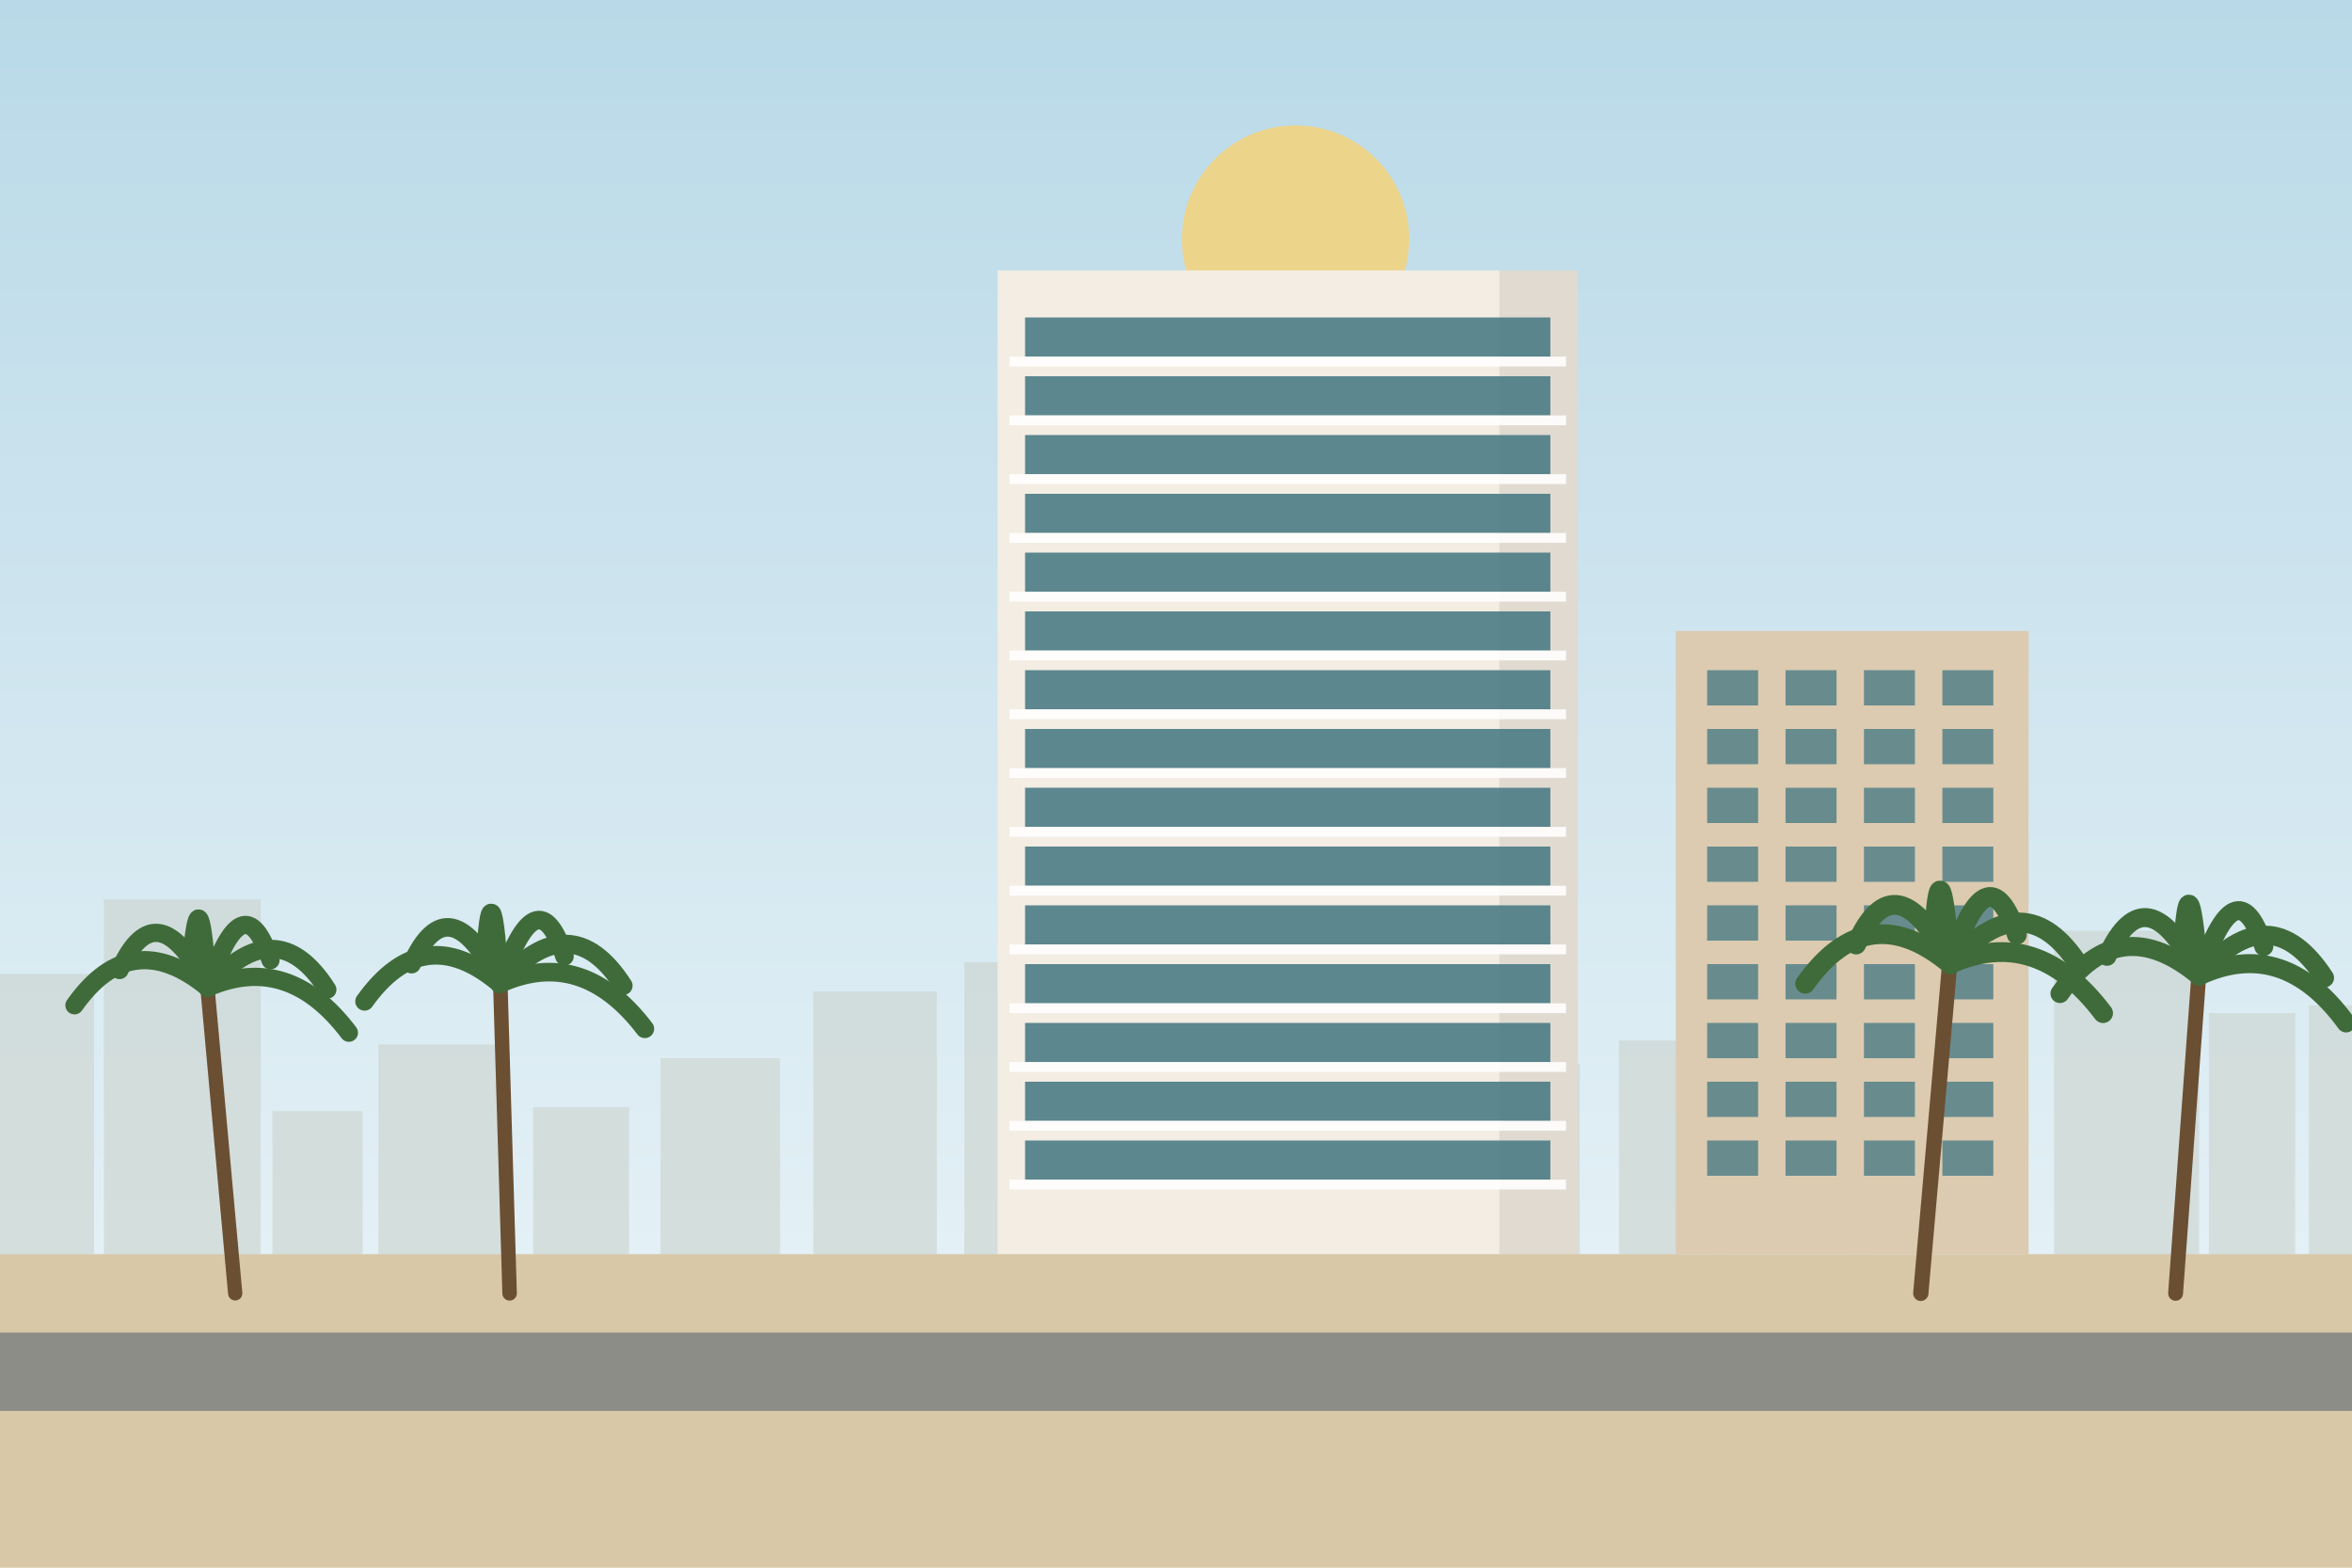
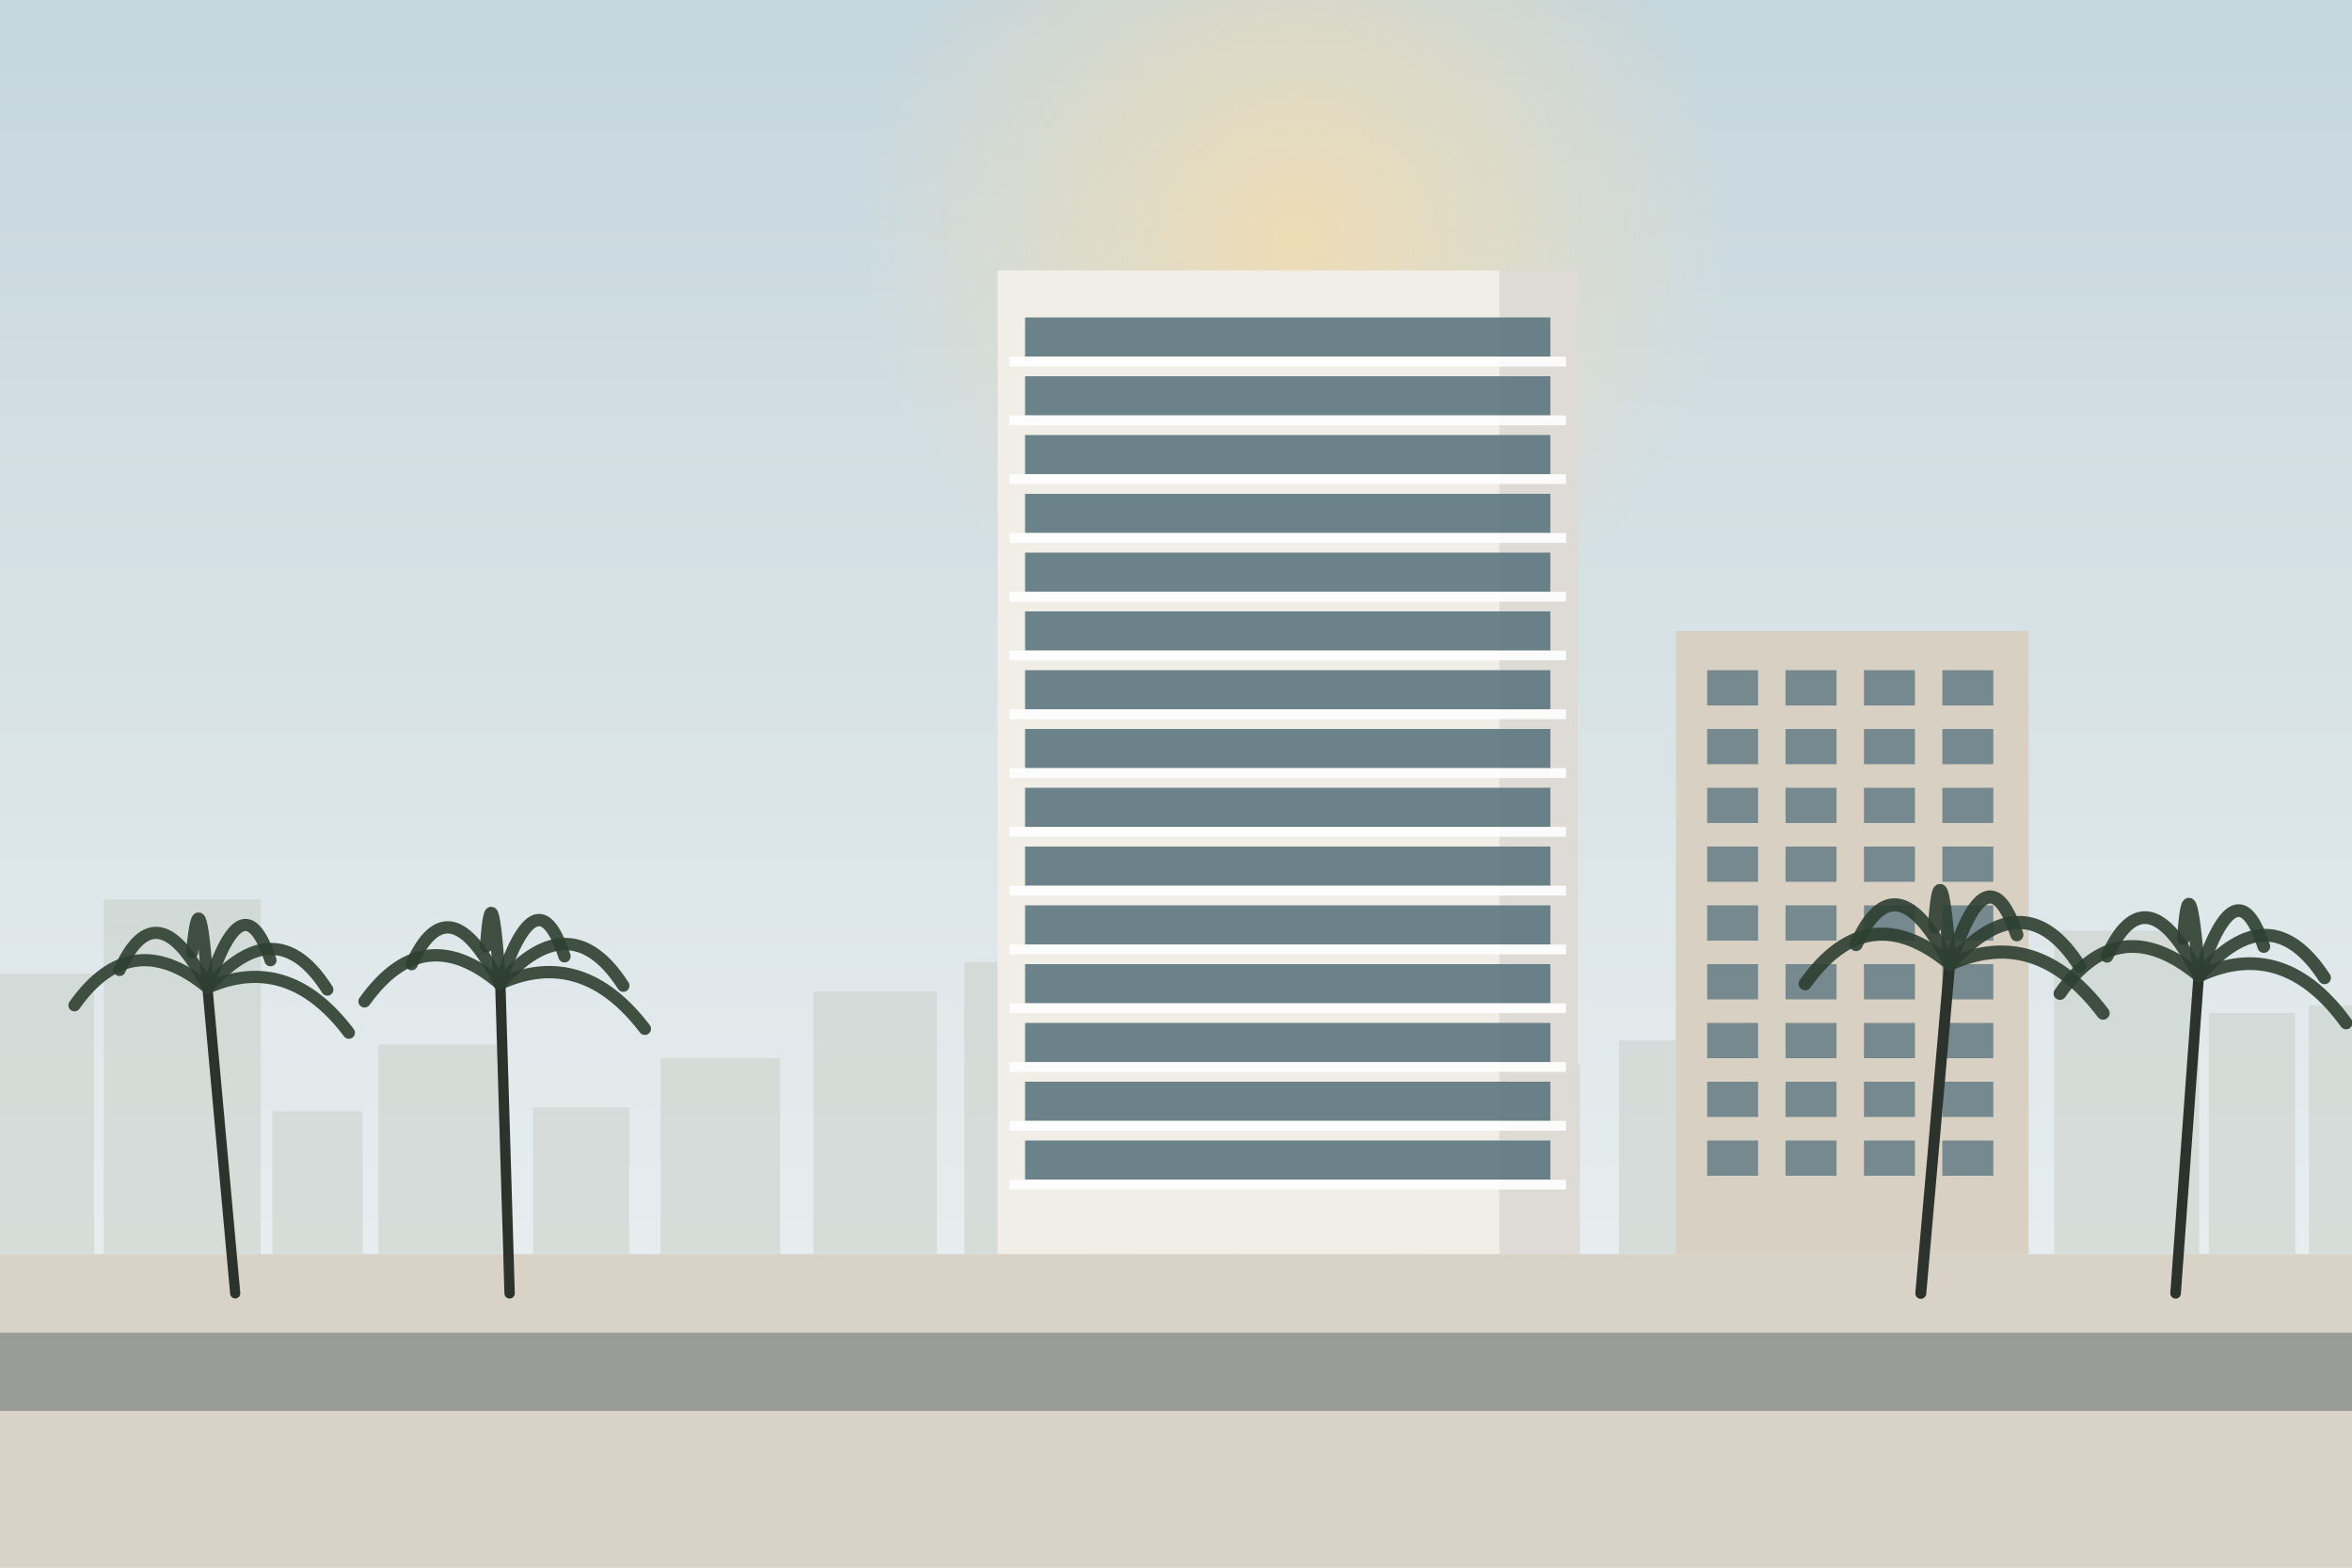
<svg xmlns="http://www.w3.org/2000/svg" viewBox="0 0 1200 800">
  <defs>
    <linearGradient id="s" x1="0" y1="0" x2="0" y2="1">
-       <stop offset="0" stop-color="#b9d9e8" />
-       <stop offset="1" stop-color="#eef6f9" />
+       <stop offset="0" stop-color="#c5d6dd" />
+       <stop offset="1" stop-color="#f0f3f3" />
    </linearGradient>
  </defs>
  <rect width="1200" height="800" fill="url(#s)" />
-   <circle cx="661" cy="122" r="58" fill="#f5d27a" opacity=".85" />
+   <radialGradient id="g">
+     <stop offset="0" stop-color="#f2dcb0" stop-opacity=".9" />
+     <stop offset="1" stop-color="#f2dcb0" stop-opacity="0" />
+   </radialGradient>
+   <circle cx="661" cy="122" r="220" fill="url(#g)" />
  <rect x="-20" y="497" width="68" height="143" fill="#c9cfc9" opacity=".55" />
  <rect x="53" y="459" width="80" height="181" fill="#c9cfc9" opacity=".55" />
  <rect x="139" y="567" width="46" height="73" fill="#c9cfc9" opacity=".55" />
  <rect x="193" y="533" width="63" height="107" fill="#c9cfc9" opacity=".55" />
  <rect x="272" y="565" width="49" height="75" fill="#c9cfc9" opacity=".55" />
  <rect x="337" y="540" width="61" height="100" fill="#c9cfc9" opacity=".55" />
  <rect x="415" y="506" width="63" height="134" fill="#c9cfc9" opacity=".55" />
  <rect x="492" y="491" width="66" height="149" fill="#c9cfc9" opacity=".55" />
  <rect x="575" y="455" width="55" height="185" fill="#c9cfc9" opacity=".55" />
  <rect x="635" y="422" width="75" height="218" fill="#c9cfc9" opacity=".55" />
  <rect x="726" y="543" width="80" height="97" fill="#c9cfc9" opacity=".55" />
  <rect x="826" y="531" width="49" height="109" fill="#c9cfc9" opacity=".55" />
  <rect x="883" y="428" width="63" height="212" fill="#c9cfc9" opacity=".55" />
  <rect x="954" y="536" width="80" height="104" fill="#c9cfc9" opacity=".55" />
  <rect x="1048" y="475" width="74" height="165" fill="#c9cfc9" opacity=".55" />
  <rect x="1127" y="517" width="44" height="123" fill="#c9cfc9" opacity=".55" />
  <rect x="1178" y="513" width="56" height="127" fill="#c9cfc9" opacity=".55" />
-   <rect x="509" y="138" width="296" height="502" fill="#f3ede3" />
+   <rect x="509" y="138" width="296" height="502" fill="#f1eee8" />
  <rect x="765" y="138" width="40" height="502" fill="#000" opacity=".08" />
-   <rect x="523" y="162" width="268" height="20" fill="#4b7c86" opacity=".9" />
+   <rect x="523" y="162" width="268" height="20" fill="#5d7781" opacity=".9" />
  <rect x="515" y="182" width="284" height="5" fill="#fff" opacity=".9" />
-   <rect x="523" y="192" width="268" height="20" fill="#4b7c86" opacity=".9" />
+   <rect x="523" y="192" width="268" height="20" fill="#5d7781" opacity=".9" />
  <rect x="515" y="212" width="284" height="5" fill="#fff" opacity=".9" />
-   <rect x="523" y="222" width="268" height="20" fill="#4b7c86" opacity=".9" />
+   <rect x="523" y="222" width="268" height="20" fill="#5d7781" opacity=".9" />
  <rect x="515" y="242" width="284" height="5" fill="#fff" opacity=".9" />
-   <rect x="523" y="252" width="268" height="20" fill="#4b7c86" opacity=".9" />
+   <rect x="523" y="252" width="268" height="20" fill="#5d7781" opacity=".9" />
  <rect x="515" y="272" width="284" height="5" fill="#fff" opacity=".9" />
-   <rect x="523" y="282" width="268" height="20" fill="#4b7c86" opacity=".9" />
+   <rect x="523" y="282" width="268" height="20" fill="#5d7781" opacity=".9" />
  <rect x="515" y="302" width="284" height="5" fill="#fff" opacity=".9" />
-   <rect x="523" y="312" width="268" height="20" fill="#4b7c86" opacity=".9" />
+   <rect x="523" y="312" width="268" height="20" fill="#5d7781" opacity=".9" />
  <rect x="515" y="332" width="284" height="5" fill="#fff" opacity=".9" />
-   <rect x="523" y="342" width="268" height="20" fill="#4b7c86" opacity=".9" />
+   <rect x="523" y="342" width="268" height="20" fill="#5d7781" opacity=".9" />
  <rect x="515" y="362" width="284" height="5" fill="#fff" opacity=".9" />
-   <rect x="523" y="372" width="268" height="20" fill="#4b7c86" opacity=".9" />
+   <rect x="523" y="372" width="268" height="20" fill="#5d7781" opacity=".9" />
  <rect x="515" y="392" width="284" height="5" fill="#fff" opacity=".9" />
-   <rect x="523" y="402" width="268" height="20" fill="#4b7c86" opacity=".9" />
+   <rect x="523" y="402" width="268" height="20" fill="#5d7781" opacity=".9" />
  <rect x="515" y="422" width="284" height="5" fill="#fff" opacity=".9" />
-   <rect x="523" y="432" width="268" height="20" fill="#4b7c86" opacity=".9" />
+   <rect x="523" y="432" width="268" height="20" fill="#5d7781" opacity=".9" />
  <rect x="515" y="452" width="284" height="5" fill="#fff" opacity=".9" />
-   <rect x="523" y="462" width="268" height="20" fill="#4b7c86" opacity=".9" />
+   <rect x="523" y="462" width="268" height="20" fill="#5d7781" opacity=".9" />
  <rect x="515" y="482" width="284" height="5" fill="#fff" opacity=".9" />
-   <rect x="523" y="492" width="268" height="20" fill="#4b7c86" opacity=".9" />
+   <rect x="523" y="492" width="268" height="20" fill="#5d7781" opacity=".9" />
  <rect x="515" y="512" width="284" height="5" fill="#fff" opacity=".9" />
-   <rect x="523" y="522" width="268" height="20" fill="#4b7c86" opacity=".9" />
+   <rect x="523" y="522" width="268" height="20" fill="#5d7781" opacity=".9" />
  <rect x="515" y="542" width="284" height="5" fill="#fff" opacity=".9" />
-   <rect x="523" y="552" width="268" height="20" fill="#4b7c86" opacity=".9" />
+   <rect x="523" y="552" width="268" height="20" fill="#5d7781" opacity=".9" />
  <rect x="515" y="572" width="284" height="5" fill="#fff" opacity=".9" />
-   <rect x="523" y="582" width="268" height="20" fill="#4b7c86" opacity=".9" />
+   <rect x="523" y="582" width="268" height="20" fill="#5d7781" opacity=".9" />
  <rect x="515" y="602" width="284" height="5" fill="#fff" opacity=".9" />
-   <rect x="855" y="322" width="180" height="318" fill="#dccbb0" />
-   <rect x="871" y="342" width="26" height="18" fill="#4b7c86" opacity=".8" />
-   <rect x="911" y="342" width="26" height="18" fill="#4b7c86" opacity=".8" />
-   <rect x="951" y="342" width="26" height="18" fill="#4b7c86" opacity=".8" />
-   <rect x="991" y="342" width="26" height="18" fill="#4b7c86" opacity=".8" />
-   <rect x="871" y="372" width="26" height="18" fill="#4b7c86" opacity=".8" />
-   <rect x="911" y="372" width="26" height="18" fill="#4b7c86" opacity=".8" />
-   <rect x="951" y="372" width="26" height="18" fill="#4b7c86" opacity=".8" />
-   <rect x="991" y="372" width="26" height="18" fill="#4b7c86" opacity=".8" />
-   <rect x="871" y="402" width="26" height="18" fill="#4b7c86" opacity=".8" />
-   <rect x="911" y="402" width="26" height="18" fill="#4b7c86" opacity=".8" />
-   <rect x="951" y="402" width="26" height="18" fill="#4b7c86" opacity=".8" />
-   <rect x="991" y="402" width="26" height="18" fill="#4b7c86" opacity=".8" />
-   <rect x="871" y="432" width="26" height="18" fill="#4b7c86" opacity=".8" />
-   <rect x="911" y="432" width="26" height="18" fill="#4b7c86" opacity=".8" />
-   <rect x="951" y="432" width="26" height="18" fill="#4b7c86" opacity=".8" />
-   <rect x="991" y="432" width="26" height="18" fill="#4b7c86" opacity=".8" />
-   <rect x="871" y="462" width="26" height="18" fill="#4b7c86" opacity=".8" />
-   <rect x="911" y="462" width="26" height="18" fill="#4b7c86" opacity=".8" />
-   <rect x="951" y="462" width="26" height="18" fill="#4b7c86" opacity=".8" />
-   <rect x="991" y="462" width="26" height="18" fill="#4b7c86" opacity=".8" />
-   <rect x="871" y="492" width="26" height="18" fill="#4b7c86" opacity=".8" />
-   <rect x="911" y="492" width="26" height="18" fill="#4b7c86" opacity=".8" />
-   <rect x="951" y="492" width="26" height="18" fill="#4b7c86" opacity=".8" />
-   <rect x="991" y="492" width="26" height="18" fill="#4b7c86" opacity=".8" />
-   <rect x="871" y="522" width="26" height="18" fill="#4b7c86" opacity=".8" />
-   <rect x="911" y="522" width="26" height="18" fill="#4b7c86" opacity=".8" />
-   <rect x="951" y="522" width="26" height="18" fill="#4b7c86" opacity=".8" />
-   <rect x="991" y="522" width="26" height="18" fill="#4b7c86" opacity=".8" />
-   <rect x="871" y="552" width="26" height="18" fill="#4b7c86" opacity=".8" />
-   <rect x="911" y="552" width="26" height="18" fill="#4b7c86" opacity=".8" />
-   <rect x="951" y="552" width="26" height="18" fill="#4b7c86" opacity=".8" />
-   <rect x="991" y="552" width="26" height="18" fill="#4b7c86" opacity=".8" />
-   <rect x="871" y="582" width="26" height="18" fill="#4b7c86" opacity=".8" />
-   <rect x="911" y="582" width="26" height="18" fill="#4b7c86" opacity=".8" />
-   <rect x="951" y="582" width="26" height="18" fill="#4b7c86" opacity=".8" />
-   <rect x="991" y="582" width="26" height="18" fill="#4b7c86" opacity=".8" />
-   <rect y="640" width="1200" height="160" fill="#d8c8a8" />
-   <rect y="680" width="1200" height="40" fill="#8d8d88" />
-   <path d="M120 660 Q112.933 582.2 105.867 504.4" stroke="#6b4f33" stroke-width="7.3" fill="none" stroke-linecap="round" />
-   <path d="M106 504 Q67 472 38 513" stroke="#3f6b3a" stroke-width="9.3" fill="none" stroke-linecap="round" />
-   <path d="M106 504 Q80 453 61 495" stroke="#3f6b3a" stroke-width="9.3" fill="none" stroke-linecap="round" />
-   <path d="M106 504 Q102 444 98 486" stroke="#3f6b3a" stroke-width="9.3" fill="none" stroke-linecap="round" />
-   <path d="M106 504 Q124 448 138 490" stroke="#3f6b3a" stroke-width="9.3" fill="none" stroke-linecap="round" />
-   <path d="M106 504 Q141 464 167 505" stroke="#3f6b3a" stroke-width="9.3" fill="none" stroke-linecap="round" />
-   <path d="M106 504 Q147 486 178 527" stroke="#3f6b3a" stroke-width="9.3" fill="none" stroke-linecap="round" />
-   <path d="M260 660 Q257.634 581.1 255.268 502.2" stroke="#6b4f33" stroke-width="7.4" fill="none" stroke-linecap="round" />
-   <path d="M255 502 Q216 469 186 511" stroke="#3f6b3a" stroke-width="9.5" fill="none" stroke-linecap="round" />
-   <path d="M255 502 Q229 450 210 492" stroke="#3f6b3a" stroke-width="9.5" fill="none" stroke-linecap="round" />
-   <path d="M255 502 Q251 441 248 483" stroke="#3f6b3a" stroke-width="9.5" fill="none" stroke-linecap="round" />
-   <path d="M255 502 Q274 445 288 488" stroke="#3f6b3a" stroke-width="9.5" fill="none" stroke-linecap="round" />
-   <path d="M255 502 Q291 461 318 503" stroke="#3f6b3a" stroke-width="9.5" fill="none" stroke-linecap="round" />
-   <path d="M255 502 Q297 483 329 525" stroke="#3f6b3a" stroke-width="9.5" fill="none" stroke-linecap="round" />
-   <path d="M980 660 Q987.349 576.221 994.698 492.443" stroke="#6b4f33" stroke-width="7.8" fill="none" stroke-linecap="round" />
-   <path d="M995 492 Q953 457 921 502" stroke="#3f6b3a" stroke-width="10.1" fill="none" stroke-linecap="round" />
-   <path d="M995 492 Q967 437 947 482" stroke="#3f6b3a" stroke-width="10.1" fill="none" stroke-linecap="round" />
-   <path d="M995 492 Q990 428 987 473" stroke="#3f6b3a" stroke-width="10.1" fill="none" stroke-linecap="round" />
-   <path d="M995 492 Q1014 432 1029 477" stroke="#3f6b3a" stroke-width="10.1" fill="none" stroke-linecap="round" />
-   <path d="M995 492 Q1033 449 1061 493" stroke="#3f6b3a" stroke-width="10.1" fill="none" stroke-linecap="round" />
-   <path d="M995 492 Q1039 472 1073 517" stroke="#3f6b3a" stroke-width="10.1" fill="none" stroke-linecap="round" />
-   <path d="M1110 660 Q1115.902 578.972 1121.805 497.943" stroke="#6b4f33" stroke-width="7.6" fill="none" stroke-linecap="round" />
-   <path d="M1122 498 Q1081 464 1051 507" stroke="#3f6b3a" stroke-width="9.7" fill="none" stroke-linecap="round" />
-   <path d="M1122 498 Q1095 444 1075 488" stroke="#3f6b3a" stroke-width="9.7" fill="none" stroke-linecap="round" />
-   <path d="M1122 498 Q1117 436 1114 479" stroke="#3f6b3a" stroke-width="9.7" fill="none" stroke-linecap="round" />
-   <path d="M1122 498 Q1141 440 1155 483" stroke="#3f6b3a" stroke-width="9.7" fill="none" stroke-linecap="round" />
-   <path d="M1122 498 Q1158 456 1186 499" stroke="#3f6b3a" stroke-width="9.7" fill="none" stroke-linecap="round" />
-   <path d="M1122 498 Q1165 478 1197 522" stroke="#3f6b3a" stroke-width="9.7" fill="none" stroke-linecap="round" />
+   <rect x="855" y="322" width="180" height="318" fill="#d8d0c2" />
+   <rect x="871" y="342" width="26" height="18" fill="#5d7781" opacity=".8" />
+   <rect x="911" y="342" width="26" height="18" fill="#5d7781" opacity=".8" />
+   <rect x="951" y="342" width="26" height="18" fill="#5d7781" opacity=".8" />
+   <rect x="991" y="342" width="26" height="18" fill="#5d7781" opacity=".8" />
+   <rect x="871" y="372" width="26" height="18" fill="#5d7781" opacity=".8" />
+   <rect x="911" y="372" width="26" height="18" fill="#5d7781" opacity=".8" />
+   <rect x="951" y="372" width="26" height="18" fill="#5d7781" opacity=".8" />
+   <rect x="991" y="372" width="26" height="18" fill="#5d7781" opacity=".8" />
+   <rect x="871" y="402" width="26" height="18" fill="#5d7781" opacity=".8" />
+   <rect x="911" y="402" width="26" height="18" fill="#5d7781" opacity=".8" />
+   <rect x="951" y="402" width="26" height="18" fill="#5d7781" opacity=".8" />
+   <rect x="991" y="402" width="26" height="18" fill="#5d7781" opacity=".8" />
+   <rect x="871" y="432" width="26" height="18" fill="#5d7781" opacity=".8" />
+   <rect x="911" y="432" width="26" height="18" fill="#5d7781" opacity=".8" />
+   <rect x="951" y="432" width="26" height="18" fill="#5d7781" opacity=".8" />
+   <rect x="991" y="432" width="26" height="18" fill="#5d7781" opacity=".8" />
+   <rect x="871" y="462" width="26" height="18" fill="#5d7781" opacity=".8" />
+   <rect x="911" y="462" width="26" height="18" fill="#5d7781" opacity=".8" />
+   <rect x="951" y="462" width="26" height="18" fill="#5d7781" opacity=".8" />
+   <rect x="991" y="462" width="26" height="18" fill="#5d7781" opacity=".8" />
+   <rect x="871" y="492" width="26" height="18" fill="#5d7781" opacity=".8" />
+   <rect x="911" y="492" width="26" height="18" fill="#5d7781" opacity=".8" />
+   <rect x="951" y="492" width="26" height="18" fill="#5d7781" opacity=".8" />
+   <rect x="991" y="492" width="26" height="18" fill="#5d7781" opacity=".8" />
+   <rect x="871" y="522" width="26" height="18" fill="#5d7781" opacity=".8" />
+   <rect x="911" y="522" width="26" height="18" fill="#5d7781" opacity=".8" />
+   <rect x="951" y="522" width="26" height="18" fill="#5d7781" opacity=".8" />
+   <rect x="991" y="522" width="26" height="18" fill="#5d7781" opacity=".8" />
+   <rect x="871" y="552" width="26" height="18" fill="#5d7781" opacity=".8" />
+   <rect x="911" y="552" width="26" height="18" fill="#5d7781" opacity=".8" />
+   <rect x="951" y="552" width="26" height="18" fill="#5d7781" opacity=".8" />
+   <rect x="991" y="552" width="26" height="18" fill="#5d7781" opacity=".8" />
+   <rect x="871" y="582" width="26" height="18" fill="#5d7781" opacity=".8" />
+   <rect x="911" y="582" width="26" height="18" fill="#5d7781" opacity=".8" />
+   <rect x="951" y="582" width="26" height="18" fill="#5d7781" opacity=".8" />
+   <rect x="991" y="582" width="26" height="18" fill="#5d7781" opacity=".8" />
+   <rect y="640" width="1200" height="160" fill="#d9d3c7" />
+   <rect y="680" width="1200" height="40" fill="#9a9c98" />
+   <path d="M120 660 Q112.933 582.2 105.867 504.4" stroke="#2c332c" stroke-width="5.2" fill="none" stroke-linecap="round" />
+   <path d="M106 504 Q67 472 38 513" stroke="#2e3f31" stroke-width="6.2" fill="none" stroke-linecap="round" opacity=".9" />
+   <path d="M106 504 Q80 453 61 495" stroke="#2e3f31" stroke-width="6.2" fill="none" stroke-linecap="round" opacity=".9" />
+   <path d="M106 504 Q102 444 98 486" stroke="#2e3f31" stroke-width="6.2" fill="none" stroke-linecap="round" opacity=".9" />
+   <path d="M106 504 Q124 448 138 490" stroke="#2e3f31" stroke-width="6.2" fill="none" stroke-linecap="round" opacity=".9" />
+   <path d="M106 504 Q141 464 167 505" stroke="#2e3f31" stroke-width="6.2" fill="none" stroke-linecap="round" opacity=".9" />
+   <path d="M106 504 Q147 486 178 527" stroke="#2e3f31" stroke-width="6.2" fill="none" stroke-linecap="round" opacity=".9" />
+   <path d="M260 660 Q257.634 581.1 255.268 502.2" stroke="#2c332c" stroke-width="5.3" fill="none" stroke-linecap="round" />
+   <path d="M255 502 Q216 469 186 511" stroke="#2e3f31" stroke-width="6.3" fill="none" stroke-linecap="round" opacity=".9" />
+   <path d="M255 502 Q229 450 210 492" stroke="#2e3f31" stroke-width="6.3" fill="none" stroke-linecap="round" opacity=".9" />
+   <path d="M255 502 Q251 441 248 483" stroke="#2e3f31" stroke-width="6.3" fill="none" stroke-linecap="round" opacity=".9" />
+   <path d="M255 502 Q274 445 288 488" stroke="#2e3f31" stroke-width="6.3" fill="none" stroke-linecap="round" opacity=".9" />
+   <path d="M255 502 Q291 461 318 503" stroke="#2e3f31" stroke-width="6.3" fill="none" stroke-linecap="round" opacity=".9" />
+   <path d="M255 502 Q297 483 329 525" stroke="#2e3f31" stroke-width="6.3" fill="none" stroke-linecap="round" opacity=".9" />
+   <path d="M980 660 Q987.349 576.221 994.698 492.443" stroke="#2c332c" stroke-width="5.6" fill="none" stroke-linecap="round" />
+   <path d="M995 492 Q953 457 921 502" stroke="#2e3f31" stroke-width="6.7" fill="none" stroke-linecap="round" opacity=".9" />
+   <path d="M995 492 Q967 437 947 482" stroke="#2e3f31" stroke-width="6.7" fill="none" stroke-linecap="round" opacity=".9" />
+   <path d="M995 492 Q990 428 987 473" stroke="#2e3f31" stroke-width="6.7" fill="none" stroke-linecap="round" opacity=".9" />
+   <path d="M995 492 Q1014 432 1029 477" stroke="#2e3f31" stroke-width="6.7" fill="none" stroke-linecap="round" opacity=".9" />
+   <path d="M995 492 Q1033 449 1061 493" stroke="#2e3f31" stroke-width="6.7" fill="none" stroke-linecap="round" opacity=".9" />
+   <path d="M995 492 Q1039 472 1073 517" stroke="#2e3f31" stroke-width="6.7" fill="none" stroke-linecap="round" opacity=".9" />
+   <path d="M1110 660 Q1115.902 578.972 1121.805 497.943" stroke="#2c332c" stroke-width="5.4" fill="none" stroke-linecap="round" />
+   <path d="M1122 498 Q1081 464 1051 507" stroke="#2e3f31" stroke-width="6.5" fill="none" stroke-linecap="round" opacity=".9" />
+   <path d="M1122 498 Q1095 444 1075 488" stroke="#2e3f31" stroke-width="6.5" fill="none" stroke-linecap="round" opacity=".9" />
+   <path d="M1122 498 Q1117 436 1114 479" stroke="#2e3f31" stroke-width="6.5" fill="none" stroke-linecap="round" opacity=".9" />
+   <path d="M1122 498 Q1141 440 1155 483" stroke="#2e3f31" stroke-width="6.5" fill="none" stroke-linecap="round" opacity=".9" />
+   <path d="M1122 498 Q1158 456 1186 499" stroke="#2e3f31" stroke-width="6.5" fill="none" stroke-linecap="round" opacity=".9" />
+   <path d="M1122 498 Q1165 478 1197 522" stroke="#2e3f31" stroke-width="6.5" fill="none" stroke-linecap="round" opacity=".9" />
</svg>
